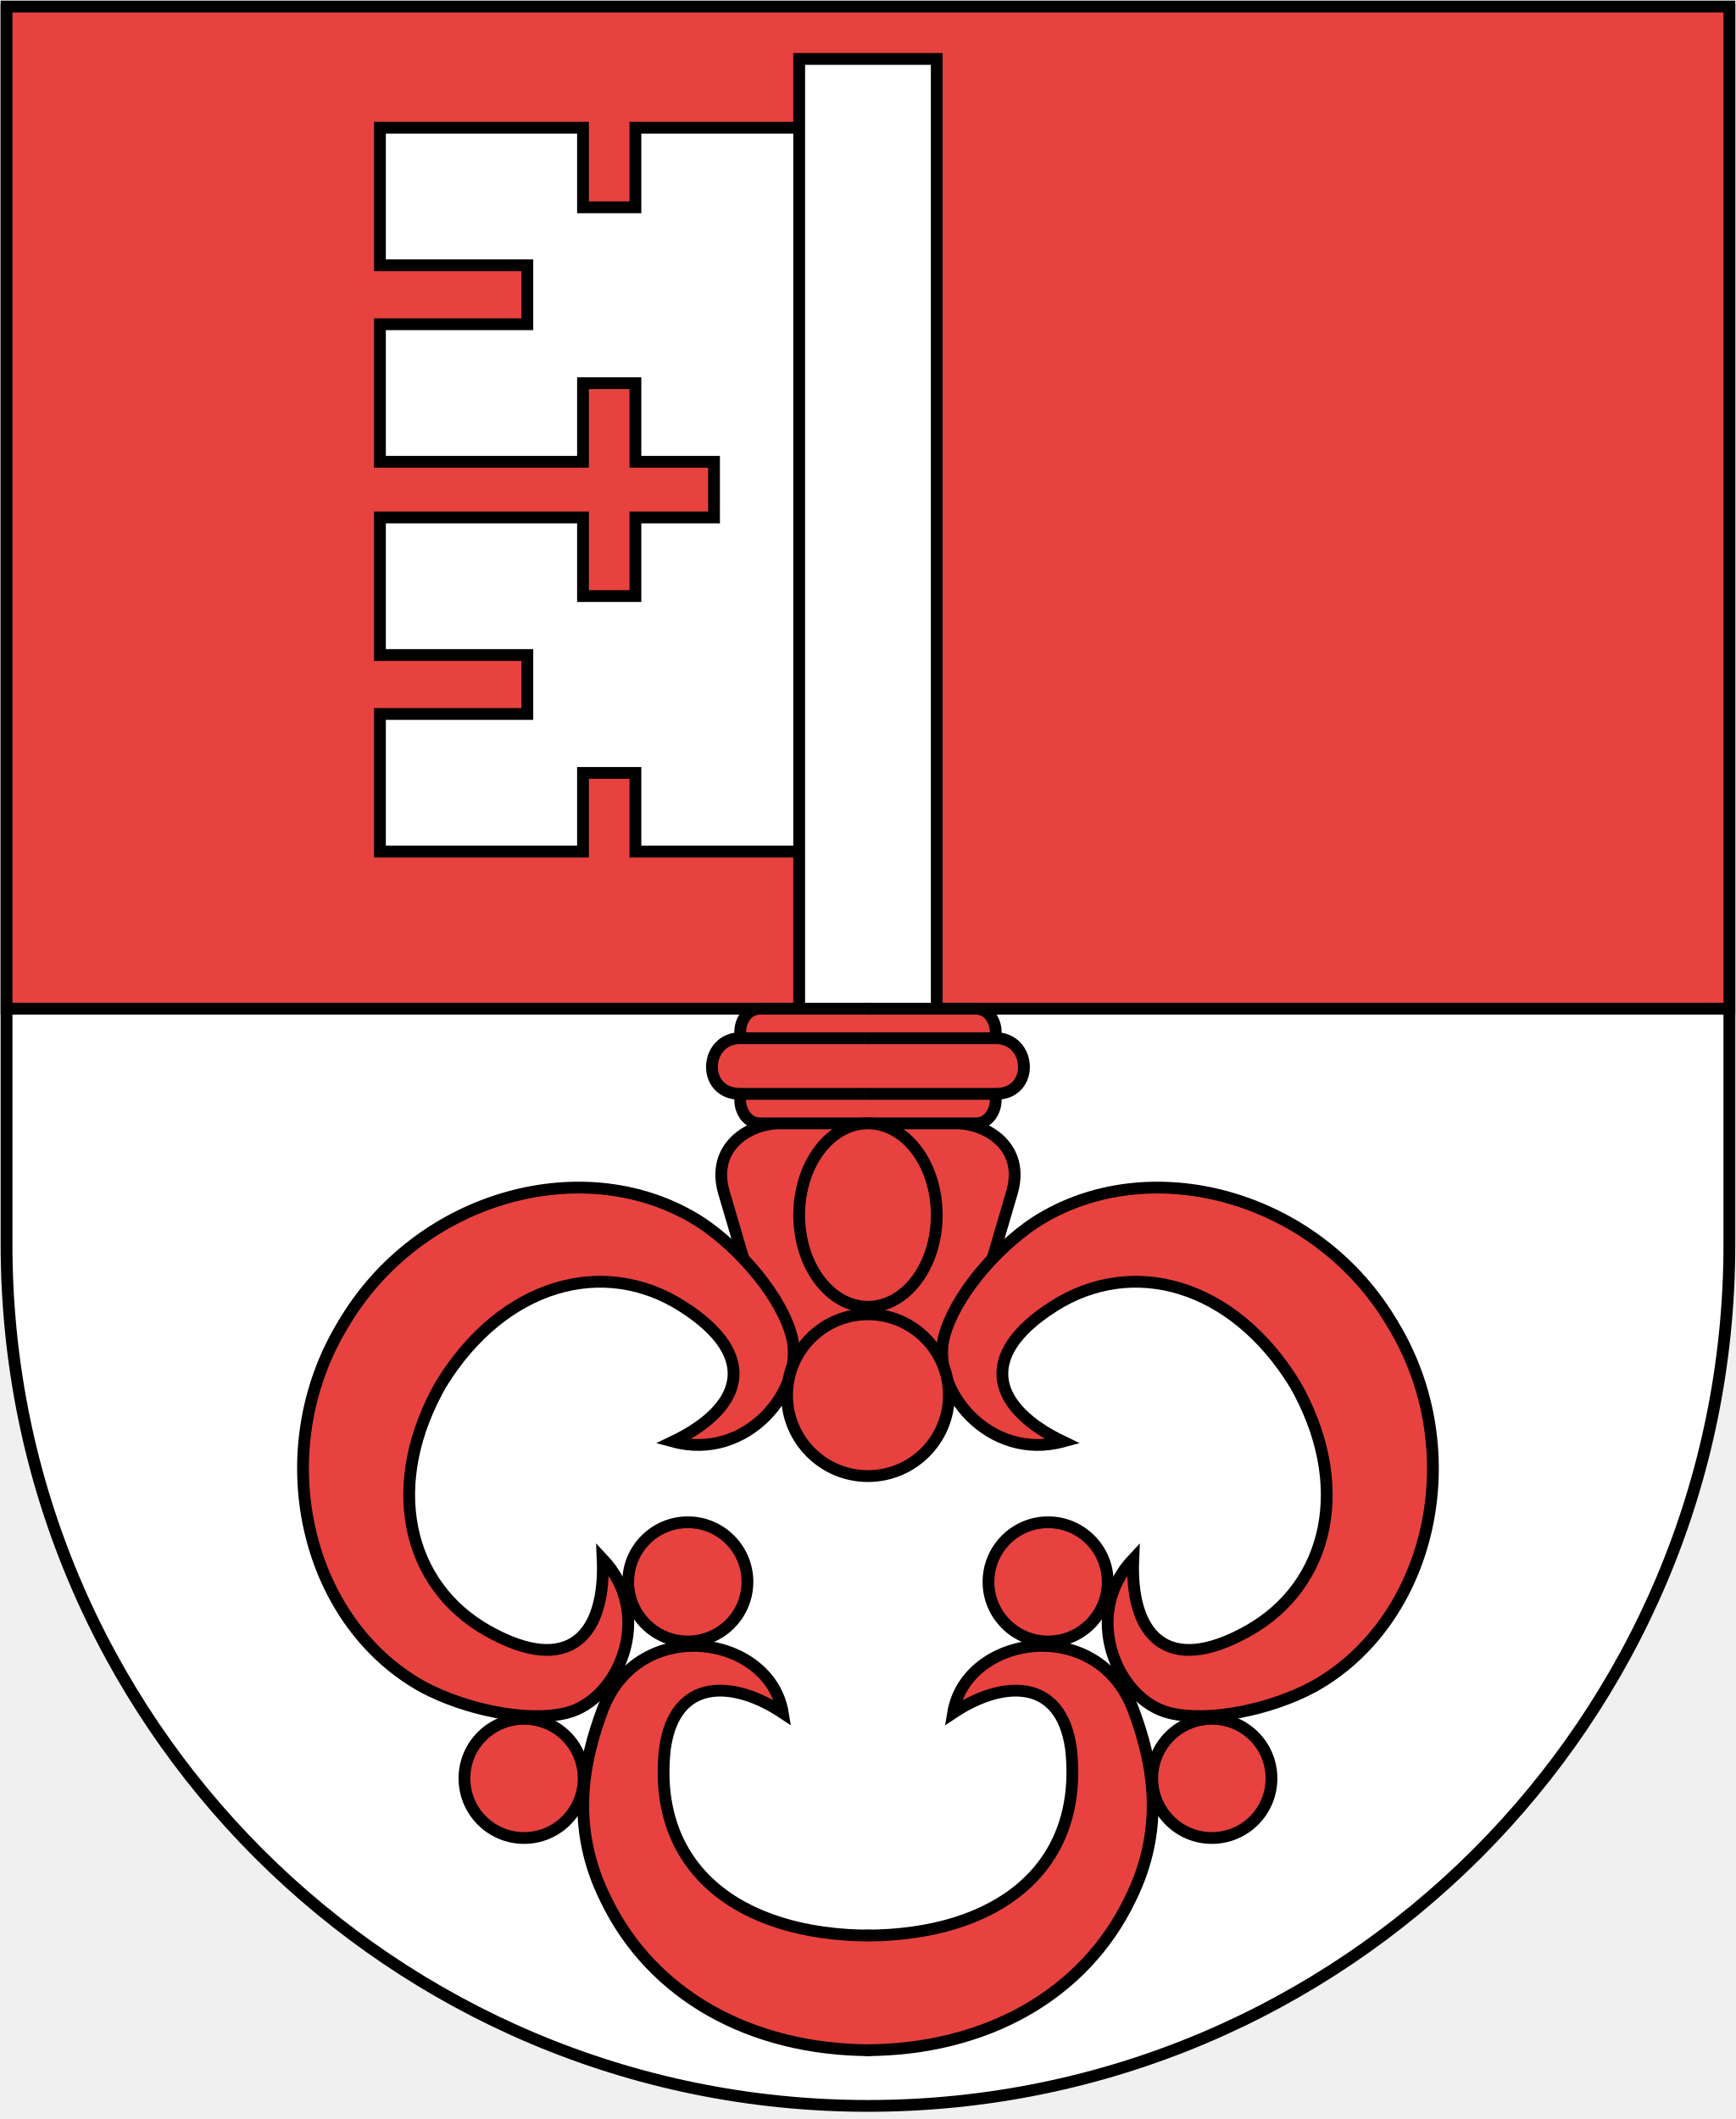
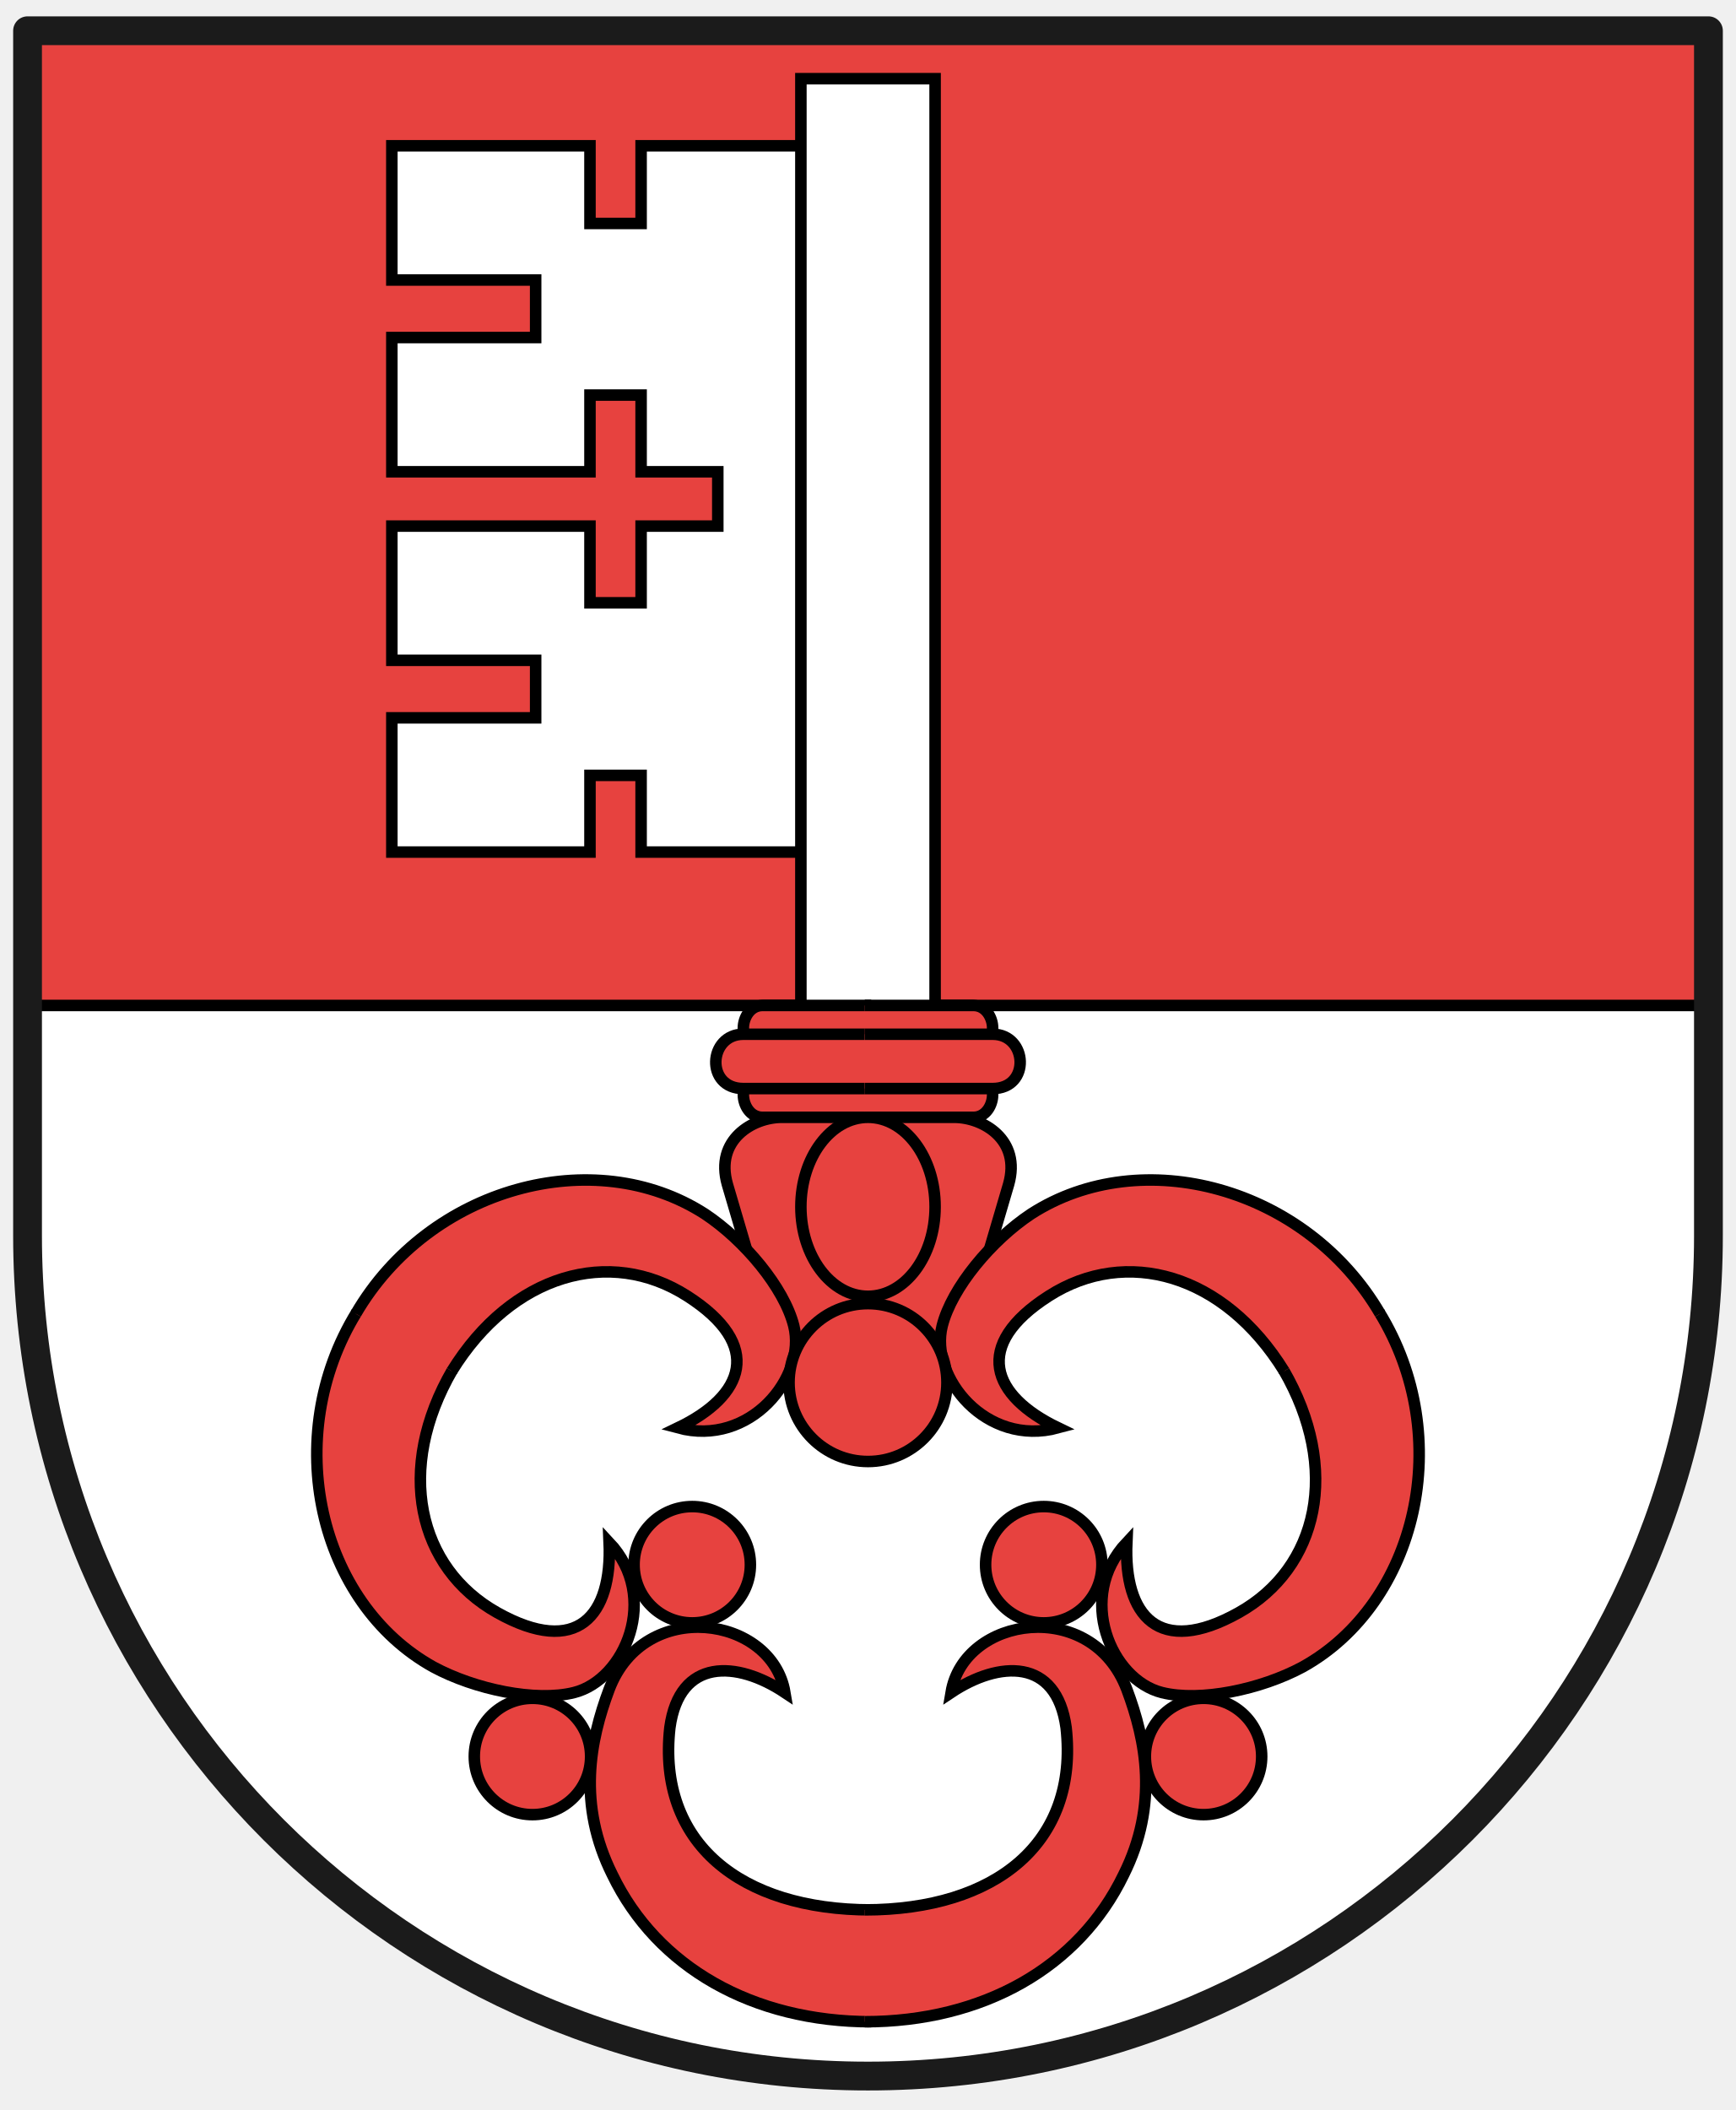
- <svg xmlns="http://www.w3.org/2000/svg" xmlns:xlink="http://www.w3.org/1999/xlink" viewBox="0 0 530 647">
+ <svg xmlns="http://www.w3.org/2000/svg" xmlns:xlink="http://www.w3.org/1999/xlink" viewBox="-6.620 -6.620 543.240 660.240">
  <defs />
  <g>
    <path d="m 2,3 v 377 a 263,263 0 0 0 526,0 V 3 Z" fill="#ffffff" style="stroke:#000000;stroke-width:3.6" />
    <path d="M 528,2 H 2 v 306 h 526 z" style="fill:#e7423f;stroke:#000000;stroke-width:3.6;fill-opacity:1" />
    <path d="M 286,324 V 18 H 244 V 324 M 244,39 H 194 V 63.3 H 178 V 39 h-62 v 42 h 45 v 18 h-45 v 42 h 62 v-24 h 16 v 24 h 24 v 17 h-24 v 24 h-16 v-24 h-62 v 42 h 45 v 18 h-45 v 42 h 62 v-24 h 16 v 24 h 50" fill="#ffffff" style="stroke:#000000;stroke-width:3.6" />
    <use xlink:href="#b" transform="matrix(-1,0,0,1,530,0)" style="fill:#dd3322;stroke:#000000;stroke-width:3.6" />
    <g id="b" style="fill:#e7423f;stroke:#000000;stroke-width:3.6;fill-opacity:1">
      <path id="a" d="m 395,422 c 18,31 11,62-14,76-25,14-36,1-35,-22-16,17-5,43 11,47 12,3 31,-1 44,-8 36,-20 48,-72 24,-111" style="fill:#e7423f;fill-opacity:1" />
      <path d="m 264,343 h 34 c 4,0 6,-4 6,-7 v-21 c 0,-3-2,-7-6,-7 h-34 m 0,318 c 37,0 67,-17 81,-46 11,-22 7,-42 1,-58-11,-29-51,-23-55,1 15,-10 33,-11 36,11 4,36-22,57-63,57 m 1,-248 h 27 c 9,0 21,7 17,21 l-15,51 h-29" style="fill:#e7423f;fill-opacity:1" />
      <use xlink:href="#a" transform="matrix(0.472,-0.882,-0.882,-0.472,581,970)" style="fill:#e7423f;fill-opacity:1" />
      <path d="m 264,334 h 40 c 12,0 11,-17 0,-17 h-40" style="fill:#e7423f;fill-opacity:1" />
      <circle cy="483" cx="320" r="18.2" style="fill:#e7423f;fill-opacity:1" />
      <circle cy="543" cx="370" r="18.2" style="fill:#e7423f;fill-opacity:1" />
    </g>
    <ellipse cy="371" cx="265" rx="21" ry="28" style="fill:#e7423f;stroke:#000000;stroke-width:3.6;fill-opacity:1" />
    <circle cy="426" cx="265" r="24.7" style="fill:#e7423f;stroke:#000000;stroke-width:3.6;fill-opacity:1" />
  </g>
+   <path data-outline="1" d="m 2,3 v 377 a 263,263 0 0 0 526,0 V 3 Z" fill="none" stroke="#1b1b1b" stroke-width="9.01" stroke-linejoin="round" />
</svg>
